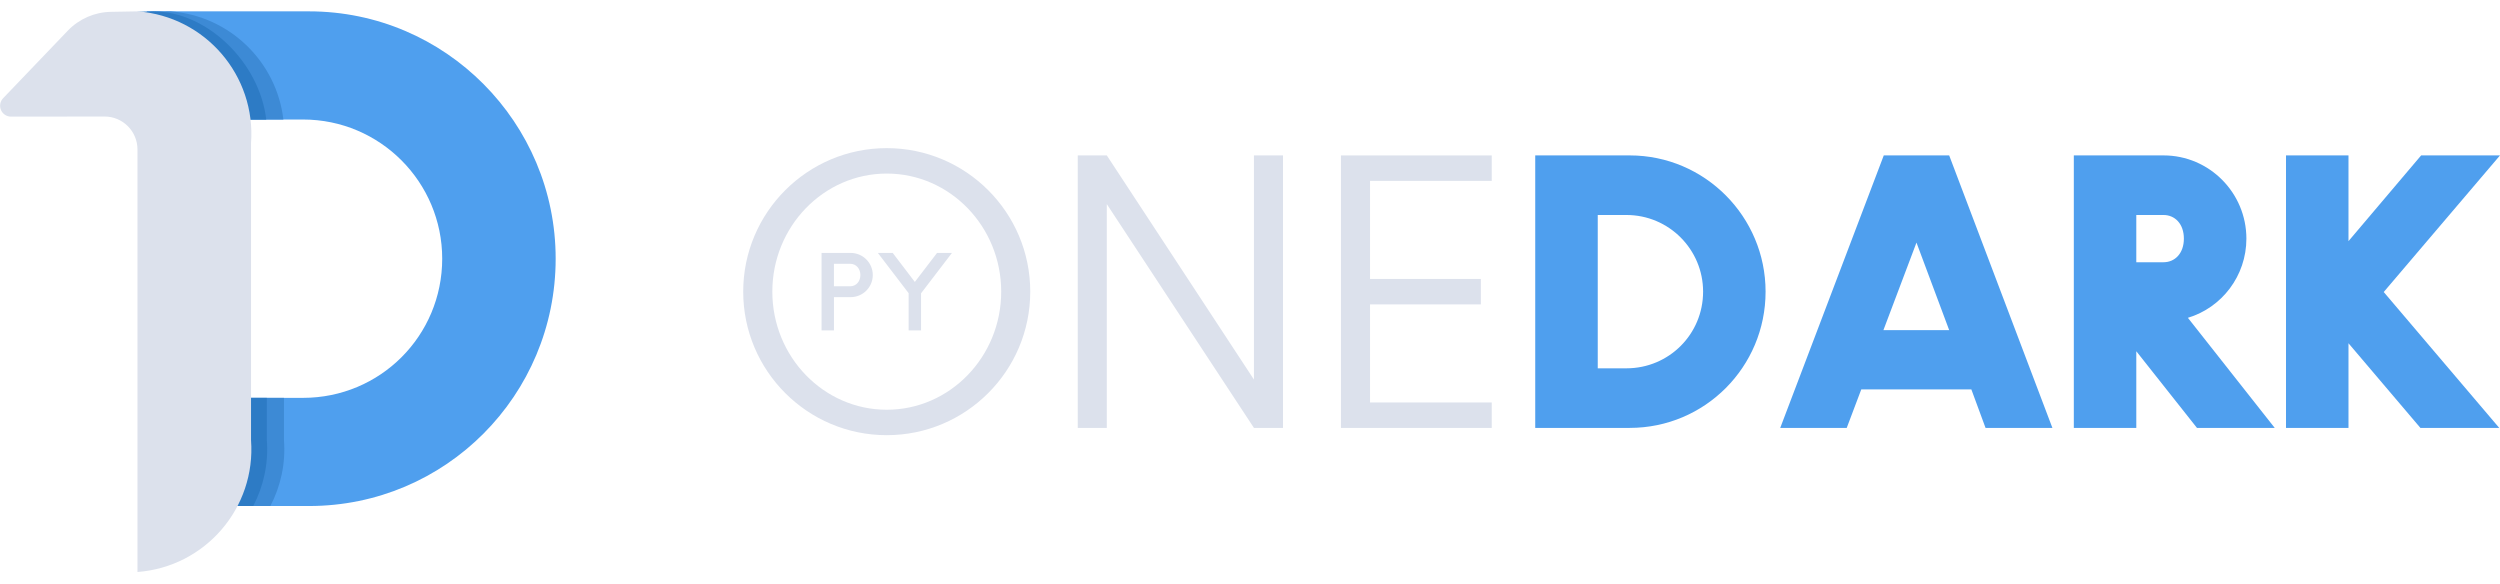
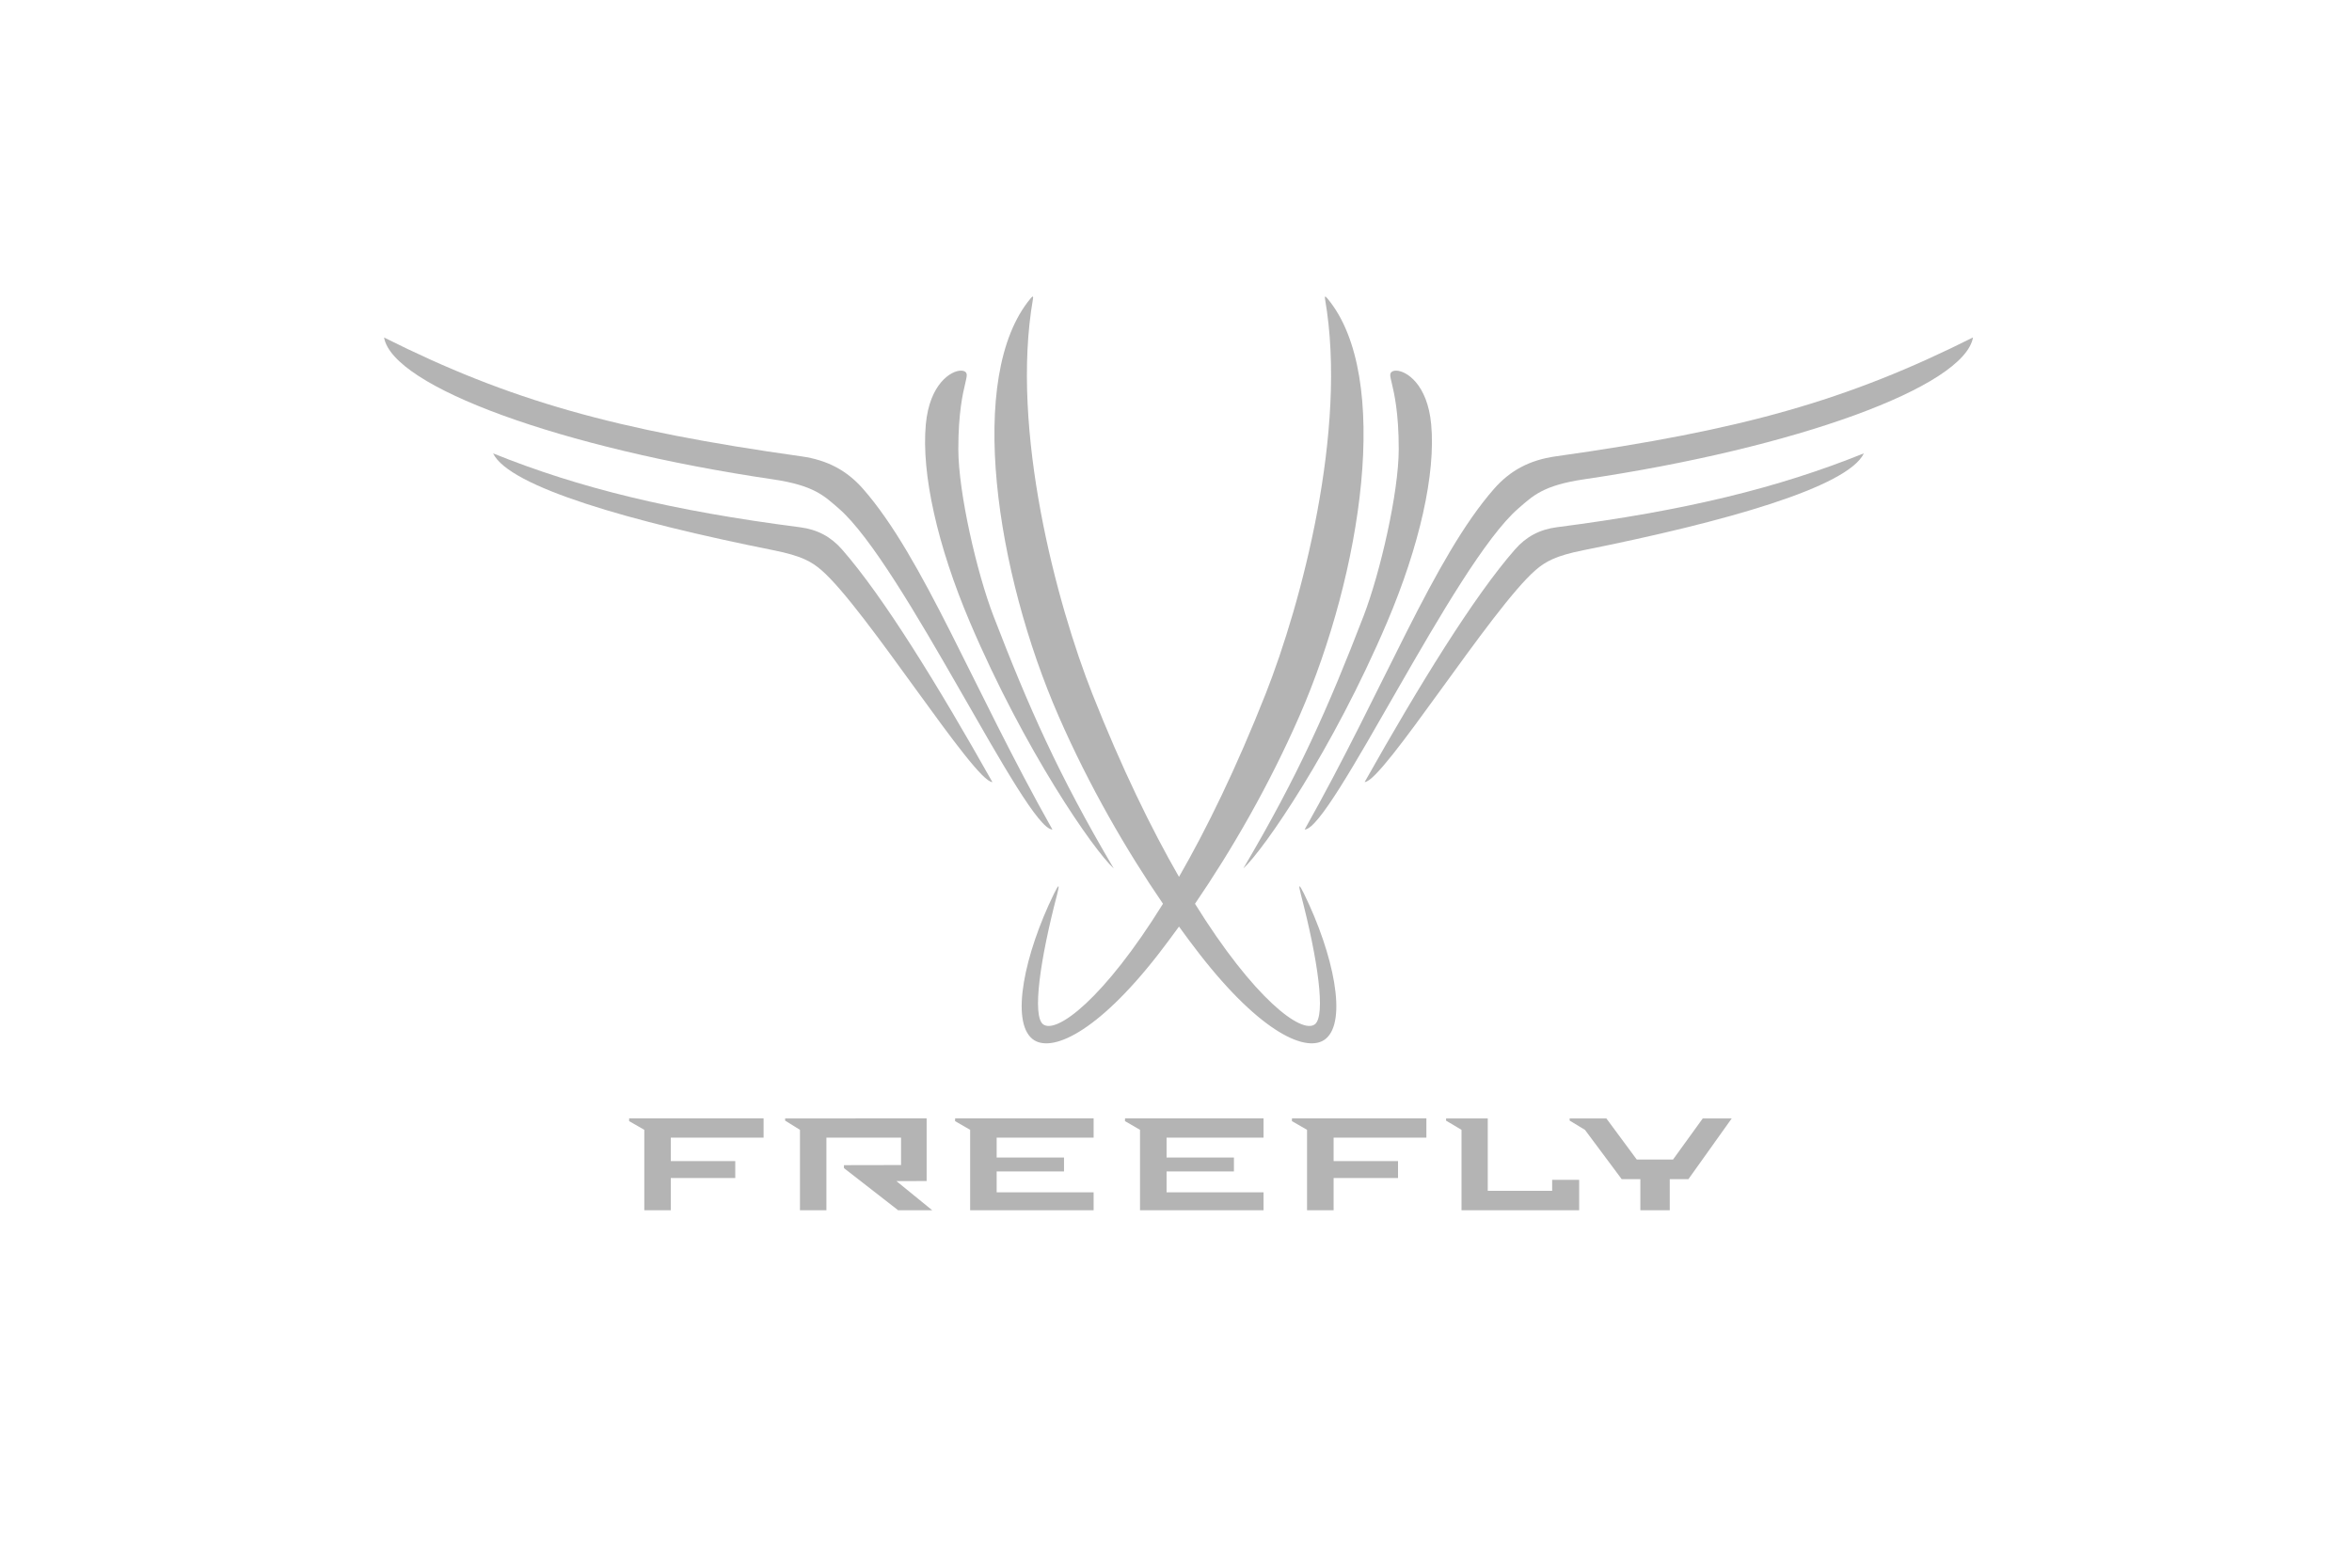
- <svg xmlns="http://www.w3.org/2000/svg" width="300" height="70" viewBox="0 0 79.375 18.521" version="1.1" id="svg1132">
-   <defs id="defs1126">
-     </defs>
-   <g id="layer1">
-     <g id="g1811" transform="matrix(3.057928,0,0,3.057928,-0.7941814,0.3605706)">
-       <g id="g1822" transform="matrix(0.375639,0,0,0.375639,-64.28875,-32.57517)">
-         <g id="g1810">
-           <g id="g1804">
-             <g aria-label="PY" id="g1800" style="font-style:normal;font-weight:normal;font-size:2.855px;line-height:1.25;font-family:sans-serif;fill:#dce1ec;fill-opacity:1;stroke:none;stroke-width:0.071" transform="translate(-0.108475,-0.0784345)">
-               <path d="m 196.069,94.086 c 0,-0.337 -0.274,-0.611 -0.611,-0.611 h -0.805 v 2.141 h 0.343 v -0.919 h 0.462 c 0.337,0 0.611,-0.274 0.611,-0.611 z m -0.343,0 c 0,0.171 -0.111,0.311 -0.283,0.311 h -0.448 v -0.622 h 0.448 c 0.171,0 0.283,0.14 0.283,0.311 z" style="font-style:normal;font-variant:normal;font-weight:normal;font-stretch:normal;font-family:'Ano Bold';-inkscape-font-specification:'Ano Bold, ';fill:#dce1ec;fill-opacity:1;stroke-width:0.071" id="path1796" />
-               <path d="m 197.845,93.475 -0.614,0.802 -0.611,-0.802 h -0.411 l 0.851,1.113 v 1.028 h 0.343 v -1.025 l 0.854,-1.116 z" style="font-style:normal;font-variant:normal;font-weight:normal;font-stretch:normal;font-family:'Ano Bold';-inkscape-font-specification:'Ano Bold, ';fill:#dce1ec;fill-opacity:1;stroke-width:0.071" id="path1798" />
-             </g>
-             <path id="path1802" style="font-style:normal;font-variant:normal;font-weight:normal;font-stretch:normal;font-size:5.83px;line-height:1.25;font-family:'Ano Regular';-inkscape-font-specification:'Ano Regular, ';letter-spacing:0px;word-spacing:0px;fill:#dce1ec;fill-opacity:1;stroke:none;stroke-width:0.251" d="m 200.313,94.467 c 0,-2.189 -1.777,-3.967 -3.967,-3.967 -2.189,0 -3.967,1.777 -3.967,3.967 0,2.189 1.777,3.967 3.967,3.967 2.189,0 3.967,-1.777 3.967,-3.967 z m -0.803,0 c 0,1.798 -1.416,3.264 -3.163,3.264 -1.747,0 -3.163,-1.466 -3.163,-3.264 0,-1.798 1.416,-3.264 3.163,-3.264 1.747,0 3.163,1.466 3.163,3.264 z" />
-           </g>
-           <path d="m 207.299,90.701 h -0.803 V 96.897 l -4.067,-6.196 h -0.803 v 7.532 h 0.803 v -6.186 l 4.067,6.186 h 0.803 z" style="font-style:normal;font-variant:normal;font-weight:normal;font-stretch:normal;font-size:5.83px;line-height:1.25;font-family:'Ano Regular';-inkscape-font-specification:'Ano Regular, ';letter-spacing:0px;word-spacing:0px;fill:#dce1ec;fill-opacity:1;stroke:none;stroke-width:0.251" id="path1806" />
-           <path d="m 213.069,97.53 h -3.364 v -2.711 h 3.063 v -0.703 h -3.063 v -2.711 h 3.364 v -0.703 h -4.168 v 7.532 h 4.168 z" style="font-style:normal;font-variant:normal;font-weight:normal;font-stretch:normal;font-size:5.83px;line-height:1.25;font-family:'Ano Regular';-inkscape-font-specification:'Ano Regular, ';letter-spacing:0px;word-spacing:0px;fill:#dce1ec;fill-opacity:1;stroke:none;stroke-width:0.251" id="path1808" />
-         </g>
-         <g id="g1820">
-           <path d="m 220.638,94.467 c 0,-2.069 -1.677,-3.766 -3.756,-3.766 h -2.611 v 7.532 h 2.611 c 2.079,0 3.756,-1.687 3.756,-3.766 z m -1.727,0 c 0,1.175 -0.944,2.119 -2.119,2.119 h -0.793 v -4.238 h 0.793 c 1.175,0 2.119,0.954 2.119,2.119 z" style="font-style:normal;font-variant:normal;font-weight:normal;font-stretch:normal;font-size:5.83px;line-height:1.25;font-family:'Ano Black';-inkscape-font-specification:'Ano Black, ';letter-spacing:0px;word-spacing:0px;fill:#4f9fee;fill-opacity:1;stroke:none;stroke-width:0.251" id="path1812" />
-           <path d="m 225.713,90.701 h -1.808 l -2.862,7.532 h 1.838 l 0.402,-1.064 h 3.043 l 0.392,1.064 h 1.848 z m -1.818,4.83 0.914,-2.42 0.904,2.42 z" style="font-style:normal;font-variant:normal;font-weight:normal;font-stretch:normal;font-size:5.83px;line-height:1.25;font-family:'Ano Black';-inkscape-font-specification:'Ano Black, ';letter-spacing:0px;word-spacing:0px;fill:#4f9fee;fill-opacity:1;stroke:none;stroke-width:0.251" id="path1814" />
-           <path d="m 232.311,95.19 c 0.934,-0.281 1.617,-1.155 1.617,-2.189 0,-1.265 -1.024,-2.3 -2.29,-2.3 h -2.48 v 7.532 h 1.727 v -2.119 l 1.677,2.119 h 2.149 z m -0.111,-2.189 c 0,0.412 -0.251,0.653 -0.562,0.653 h -0.753 v -1.306 h 0.753 c 0.311,0 0.562,0.241 0.562,0.653 z" style="font-style:normal;font-variant:normal;font-weight:normal;font-stretch:normal;font-size:5.83px;line-height:1.25;font-family:'Ano Black';-inkscape-font-specification:'Ano Black, ';letter-spacing:0px;word-spacing:0px;fill:#4f9fee;fill-opacity:1;stroke:none;stroke-width:0.251" id="path1816" />
-           <path d="m 238.758,90.701 -2.008,2.37 v -2.37 h -1.727 v 7.532 h 1.727 v -2.34 l 1.988,2.34 h 2.179 l -3.193,-3.756 3.214,-3.776 z" style="font-style:normal;font-variant:normal;font-weight:normal;font-stretch:normal;font-size:5.83px;line-height:1.25;font-family:'Ano Black';-inkscape-font-specification:'Ano Black, ';letter-spacing:0px;word-spacing:0px;fill:#4f9fee;fill-opacity:1;stroke:none;stroke-width:0.251" id="path1818" />
-         </g>
-       </g>
-       <g id="g1790">
-         <path id="path1824" style="font-style:normal;font-variant:normal;font-weight:normal;font-stretch:normal;font-size:10.583px;line-height:1.25;font-family:'Ano Black';-inkscape-font-specification:'Ano Black, ';fill:#4f9fee;fill-opacity:1;stroke:none;stroke-width:0.171" d="m 6.029,2.568 c 0,-1.411 -1.144,-2.568 -2.561,-2.568 H 1.785 V 5.136 h 1.683 c 1.418,0 2.561,-1.15 2.561,-2.568 z m -1.178,0 c 0,0.801 -0.644,1.445 -1.445,1.445 H 2.336 v -2.89 h 1.07 c 0.801,0 1.445,0.651 1.445,1.445 z" />
-         <path id="path1826" style="font-style:normal;font-variant:normal;font-weight:normal;font-stretch:normal;font-size:10.583px;line-height:1.25;font-family:'Ano Black';-inkscape-font-specification:'Ano Black, ';fill:#3d8ad5;fill-opacity:1;stroke:none;stroke-width:0.171" d="M 2.03,1.255144e-5 1.688,0.006 V 1.092 C 1.877,1.092 2.03,1.245 2.03,1.434 V 5.136 H 3.067 C 3.173,4.932 3.227,4.697 3.208,4.451 V 4.013 H 2.336 V 1.123 H 3.202 C 3.132,0.528 2.65,0.047 2.03,2.3144399e-7 Z" />
-         <path d="M 1.852,1.255144e-5 1.688,0.006 V 1.092 C 1.877,1.092 2.03,1.245 2.03,1.434 V 5.136 H 2.889 C 2.995,4.932 3.049,4.697 3.03,4.451 V 4.013 H 2.159 V 1.123 H 3.024 C 2.954,0.528 2.408,2.3144399e-7 1.852,2.3144399e-7 Z" style="font-style:normal;font-variant:normal;font-weight:normal;font-stretch:normal;font-size:10.583px;line-height:1.25;font-family:'Ano Black';-inkscape-font-specification:'Ano Black, ';fill:#2d7bc5;fill-opacity:1;stroke:none;stroke-width:0.171" id="path1828" />
-         <path id="path1830" style="font-style:normal;font-variant:normal;font-weight:normal;font-stretch:normal;font-size:10.583px;line-height:1.25;font-family:'Ano Black';-inkscape-font-specification:'Ano Black, ';fill:#dce1ec;fill-opacity:1;stroke:none;stroke-width:0.171" d="M 1.688,2.2554433e-6 1.412,0.005 A 0.635,0.635 156.39 0 0 0.964,0.2 L 0.291,0.903 A 0.113,0.113 66.862 0 0 0.373,1.093 L 1.345,1.092 c 0.189,-2.581e-4 0.342,0.153 0.342,0.342 V 5.821 C 2.391,5.768 2.919,5.155 2.866,4.451 V 1.37 C 2.919,0.666 2.391,0.053 1.688,1.5103439e-5 Z" />
-       </g>
-     </g>
-   </g>
+ <svg xmlns="http://www.w3.org/2000/svg" version="1.1" id="Layer_1" x="0px" y="0px" viewBox="0 0 432 288" style="enable-background:new 0 0 432 288;" xml:space="preserve">
+   <style type="text/css">
+ 	.st0{fill:#B4B4B4;}
+ </style>
+   <path class="st0" d="M154.03,93.39c11.84,10.2,34.4,59,39.27,59c-14.69-26.07-23.68-49.92-34.79-62.59  c-2.97-3.38-6.56-5.29-11.3-5.96C113.03,79.04,93.65,73.59,70.54,62c1.59,9.07,32.54,20.33,71.42,26.06  C149.57,89.18,151.4,91.13,154.03,93.39z" />
+   <path class="st0" d="M182.28,143.68c-10.03-17.81-20.04-34.09-27.63-42.75c-2.03-2.31-4.47-3.65-7.72-4.07  c-23.48-3.02-40.57-7.2-56.36-13.57c2.97,6.19,25.36,12.56,51.52,17.8c5.15,1.03,6.98,2.1,8.77,3.64  C158.95,111.7,178.95,143.68,182.28,143.68z" />
+   <path class="st0" d="M285.72,83.84c-4.75,0.67-8.34,2.58-11.3,5.96c-11.11,12.67-20.1,36.52-34.79,62.59c4.87,0,27.43-48.8,39.27-59  c2.63-2.27,4.47-4.22,12.07-5.34c38.88-5.73,69.83-16.99,71.42-26.06C339.28,73.59,319.9,79.04,285.72,83.84z" />
+   <path class="st0" d="M278.28,100.92c-7.59,8.66-17.6,24.94-27.63,42.75c3.33,0,23.33-31.98,31.41-38.95  c1.8-1.55,3.63-2.61,8.77-3.64c26.16-5.23,48.55-11.6,51.52-17.8c-15.78,6.37-32.87,10.55-56.36,13.57  C282.75,97.27,280.31,98.61,278.28,100.92z" />
+   <polygon class="st0" points="175.42,205.96 178.19,207.56 178.19,222.34 200.87,222.34 200.87,219.04 183.06,219.04 183.06,215.2   195.43,215.2 195.43,212.65 183.06,212.65 183.06,209 200.87,209 200.87,205.46 175.43,205.46 " />
+   <polygon class="st0" points="115.55,205.96 118.34,207.56 118.34,222.34 123.21,222.34 123.21,216.42 135.05,216.42 135.05,213.3   123.21,213.3 123.21,209 140.25,209 140.25,205.46 115.56,205.46 " />
+   <polygon class="st0" points="170.2,216.97 170.2,205.46 144.21,205.47 144.21,205.87 146.93,207.56 146.93,222.34 151.79,222.34   151.79,209 165.5,209 165.5,214.03 155.01,214.05 155.01,214.59 164.97,222.34 171.23,222.34 164.65,216.98 " />
+   <polygon class="st0" points="237.29,205.96 240.07,207.56 240.07,222.34 244.95,222.34 244.95,216.42 256.78,216.42 256.78,213.3   244.95,213.3 244.95,209 261.99,209 261.99,205.46 237.3,205.46 " />
+   <polygon class="st0" points="206.63,205.96 209.39,207.56 209.39,222.34 232.08,222.34 232.08,219.04 214.27,219.04 214.27,215.2   226.64,215.2 226.64,212.65 214.27,212.65 214.27,209 232.08,209 232.08,205.46 206.64,205.46 " />
+   <polygon class="st0" points="285.09,218.76 273.26,218.76 273.26,205.47 265.61,205.47 265.6,205.87 268.44,207.56 268.44,222.34   290.05,222.34 290.05,216.75 285.09,216.75 " />
+   <polygon class="st0" points="307.29,213.02 300.63,213.02 295.05,205.47 288.3,205.47 288.31,205.87 291.11,207.56 297.86,216.62   301.29,216.62 301.29,222.34 306.69,222.34 306.69,216.62 310.12,216.62 318.07,205.47 312.75,205.47 " />
+   <path class="st0" d="M204.57,159.55c-10.18-17.24-15.65-29.67-22.1-46.4c-3.04-7.89-6.45-22.68-6.45-30.65  c0-6.72,0.83-10.23,1.28-12.12c0.15-0.65,0.27-1.16,0.27-1.48c0-0.73-0.75-0.81-1.08-0.81c-1.8,0-5.75,2.41-6.44,9.86  c-0.84,9.04,2.12,22.31,8.12,36.41C188.17,137.83,200.81,156.11,204.57,159.55z" />
+   <path class="st0" d="M228.36,159.55c3.76-3.44,16.39-21.72,26.39-45.19c6-14.1,8.97-27.37,8.12-36.41  c-0.69-7.45-4.64-9.86-6.44-9.86c-0.32,0-1.08,0.08-1.08,0.81c0,0.31,0.12,0.83,0.28,1.48c0.45,1.89,1.28,5.41,1.28,12.12  c0,7.97-3.41,22.75-6.45,30.65C244.01,129.88,238.54,142.31,228.36,159.55z" />
+   <path class="st0" d="M216.55,170.22c1.27,1.76,2.52,3.44,3.74,5.01c11.38,14.65,19.88,18.33,23.2,15.62  c4-3.26,1.48-15.49-3.98-26.67c-0.91-1.86-1.08-1.78-0.57,0.15c3.11,11.88,4.61,22.3,2.56,23.85c-2.44,1.84-11.17-4.69-22.01-22.15  c6.63-9.7,13.53-21.57,19.18-34.49c11.46-26.23,17.05-62.44,5.15-76.7c-0.44-0.52-0.54-0.46-0.44,0.13  c4.18,24.11-4.4,56-10.93,72.54c-5.4,13.66-10.83,24.77-15.9,33.58c-5.07-8.82-10.5-19.92-15.9-33.58  c-6.54-16.54-15.11-48.43-10.93-72.54c0.1-0.59,0-0.66-0.44-0.13c-11.9,14.26-6.31,50.46,5.15,76.7  c5.64,12.92,12.54,24.79,19.18,34.49c-10.84,17.47-19.57,23.99-22.01,22.15c-2.06-1.55-0.55-11.97,2.56-23.85  c0.51-1.93,0.33-2.01-0.57-0.15c-5.46,11.18-7.97,23.41-3.98,26.67c3.32,2.71,11.82-0.96,23.2-15.62  C214.02,173.66,215.28,171.98,216.55,170.22z" />
</svg>
